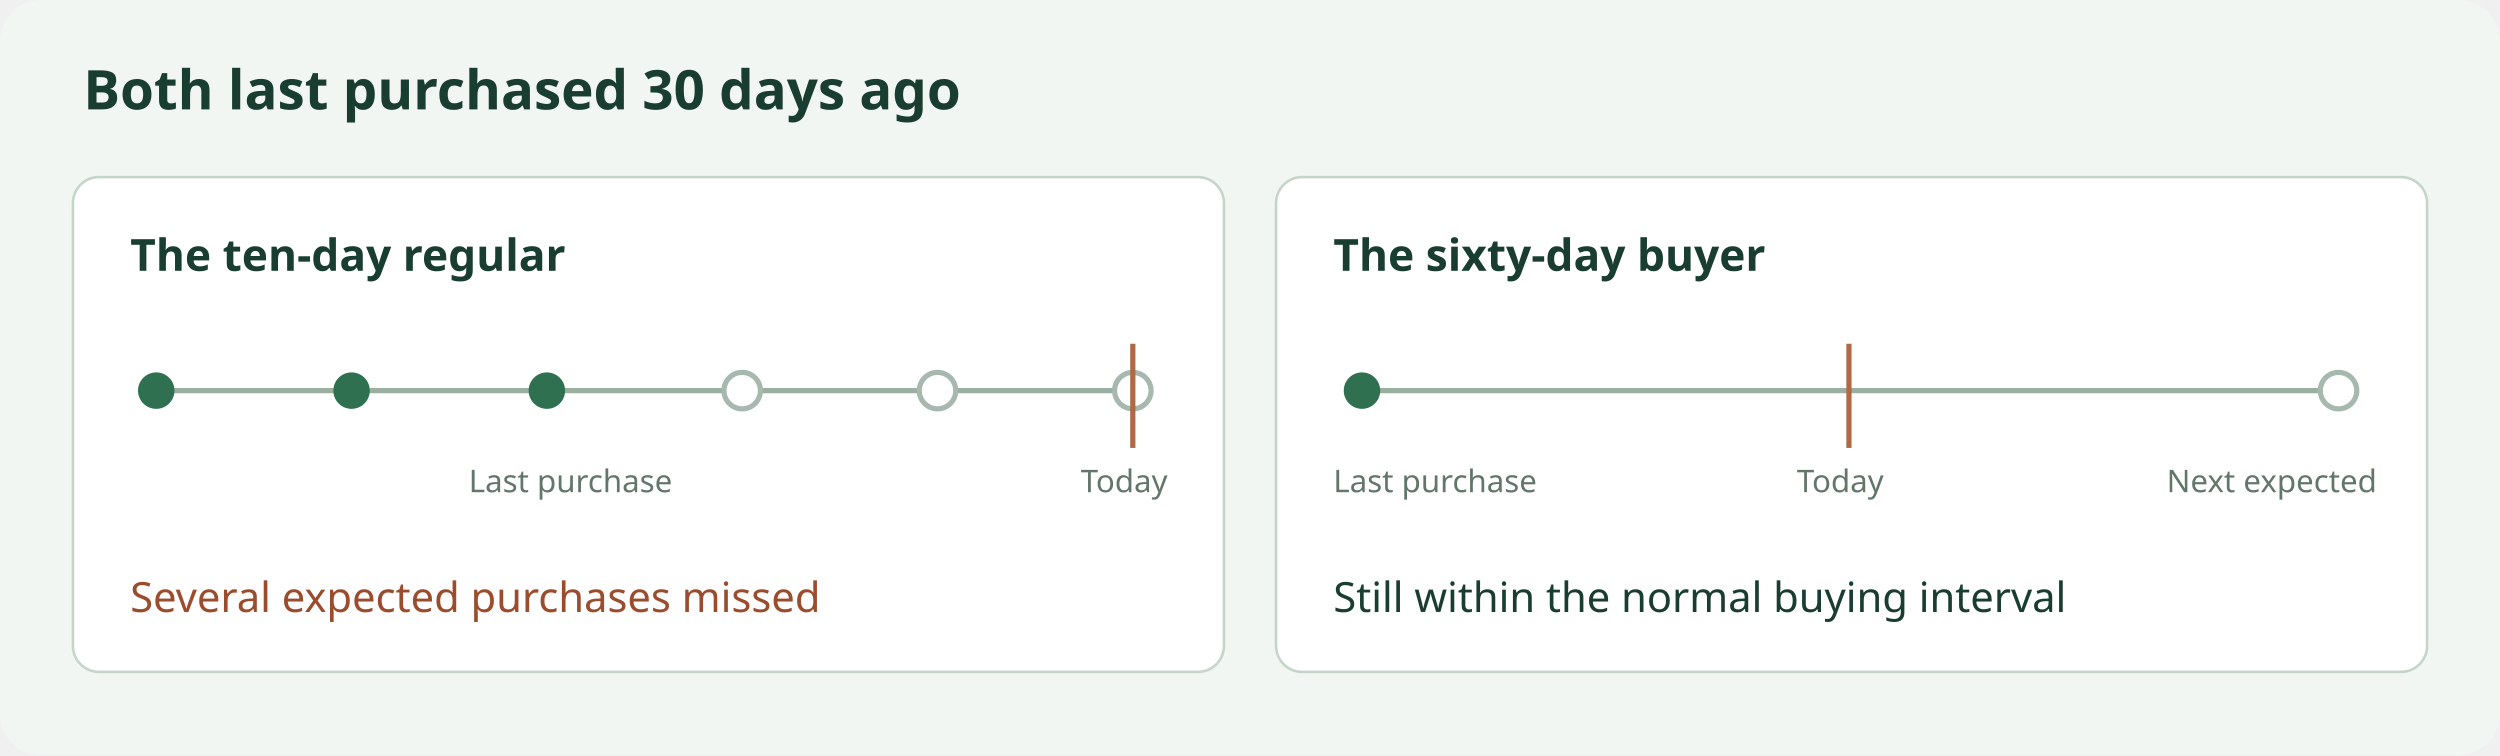
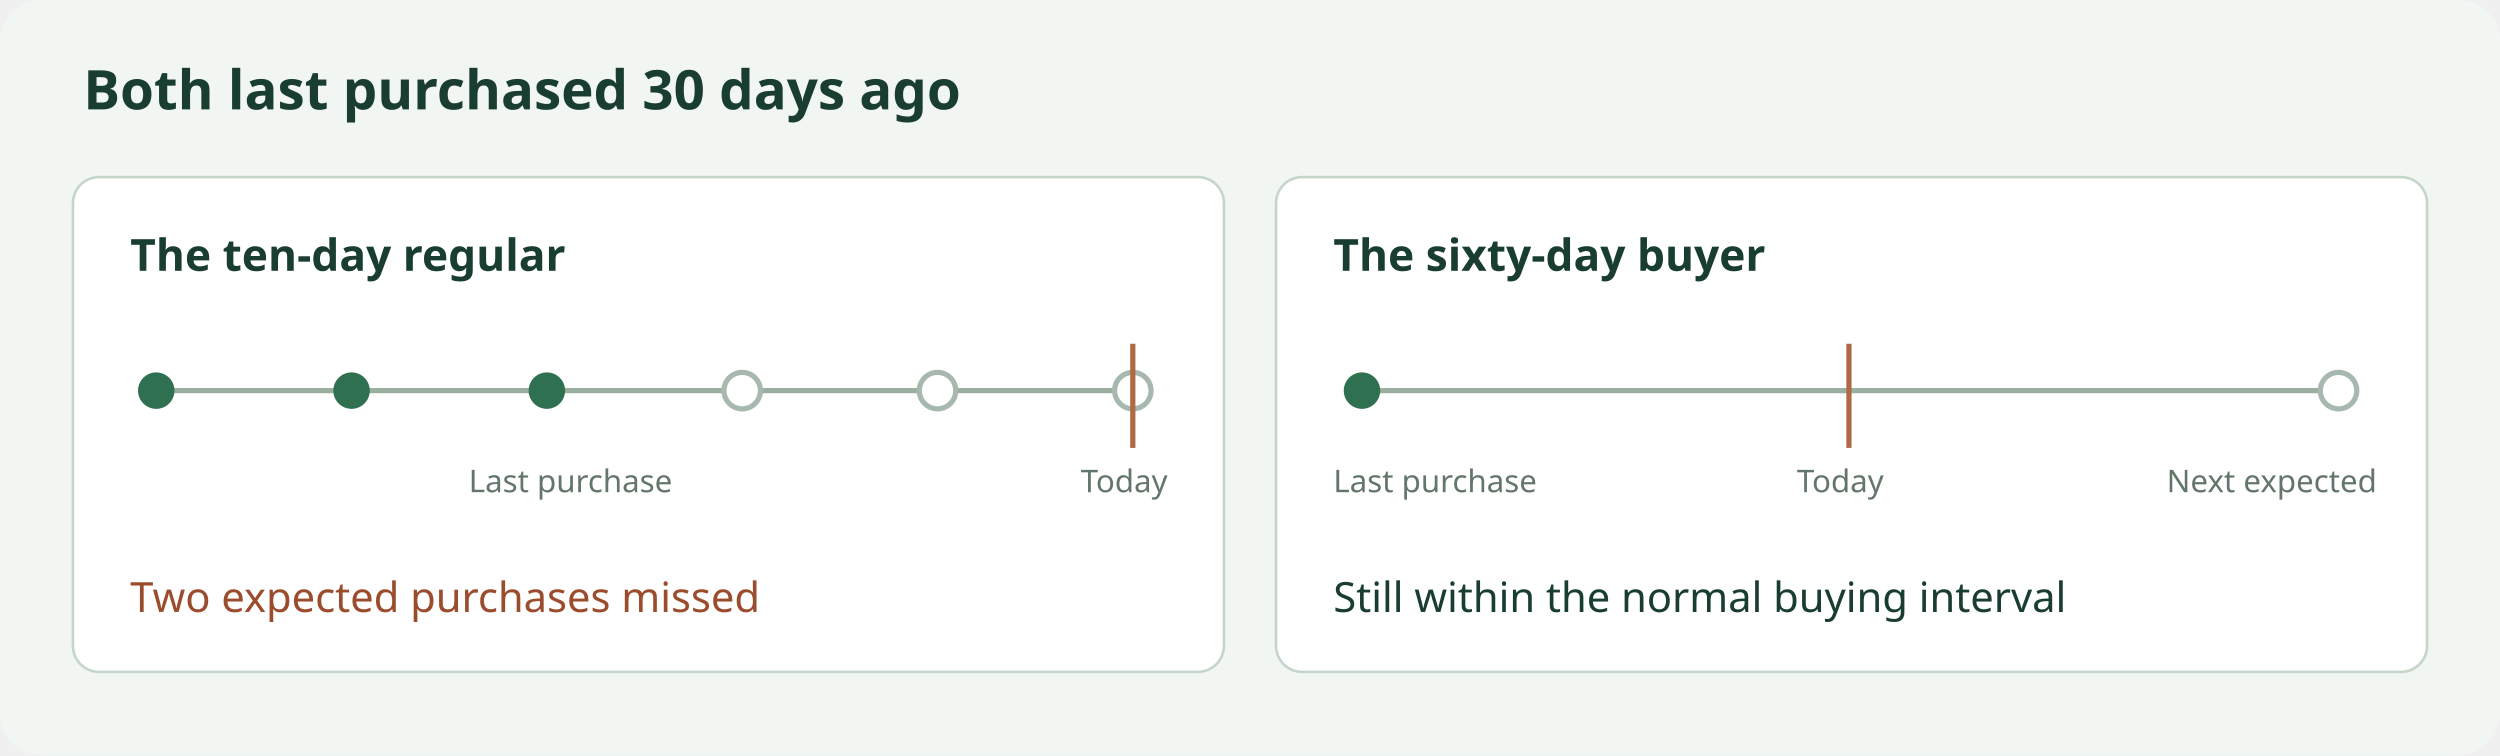
<svg xmlns="http://www.w3.org/2000/svg" viewBox="0 0 960 290" role="img" aria-labelledby="title desc">
  <rect width="960" height="290" rx="16" fill="#f2f6f2" />
  <g font-family="system-ui,sans-serif" fill="#193d31">
    <text x="32" y="42" font-size="21" font-weight="600">Both last purchased 30 days ago</text>
    <rect x="28" y="68" width="442" height="190" rx="10" fill="white" stroke="#c5d5ca" />
    <rect x="490" y="68" width="442" height="190" rx="10" fill="white" stroke="#c5d5ca" />
    <text x="50" y="104" font-size="17" font-weight="600">The ten-day regular</text>
    <text x="512" y="104" font-size="17" font-weight="600">The sixty-day buyer</text>
    <path d="M60 150H435 M523 150H898" stroke="#9aafa0" stroke-width="2" />
    <g fill="#2e7050">
      <circle cx="60" cy="150" r="7" />
      <circle cx="135" cy="150" r="7" />
      <circle cx="210" cy="150" r="7" />
      <circle cx="523" cy="150" r="7" />
    </g>
    <g fill="white" stroke="#a7b8ae" stroke-width="2">
      <circle cx="285" cy="150" r="7" />
      <circle cx="360" cy="150" r="7" />
      <circle cx="435" cy="150" r="7" />
      <circle cx="898" cy="150" r="7" />
    </g>
    <path d="M435 132V172 M710 132V172" stroke="#af6945" stroke-width="2" />
    <g font-size="12" fill="#63766a">
      <text x="180" y="189">Last purchase</text>
      <text x="415" y="189">Today</text>
      <text x="512" y="189">Last purchase</text>
      <text x="690" y="189">Today</text>
      <text x="832" y="189">Next expected</text>
    </g>
-     <text x="50" y="235" font-size="16" fill="#9b4c2d">Several expected purchases missed</text>
+     <text x="50" y="235" font-size="16" fill="#9b4c2d">Two expected purchases missed</text>
    <text x="512" y="235" font-size="16">Still within the normal buying interval</text>
  </g>
</svg>
